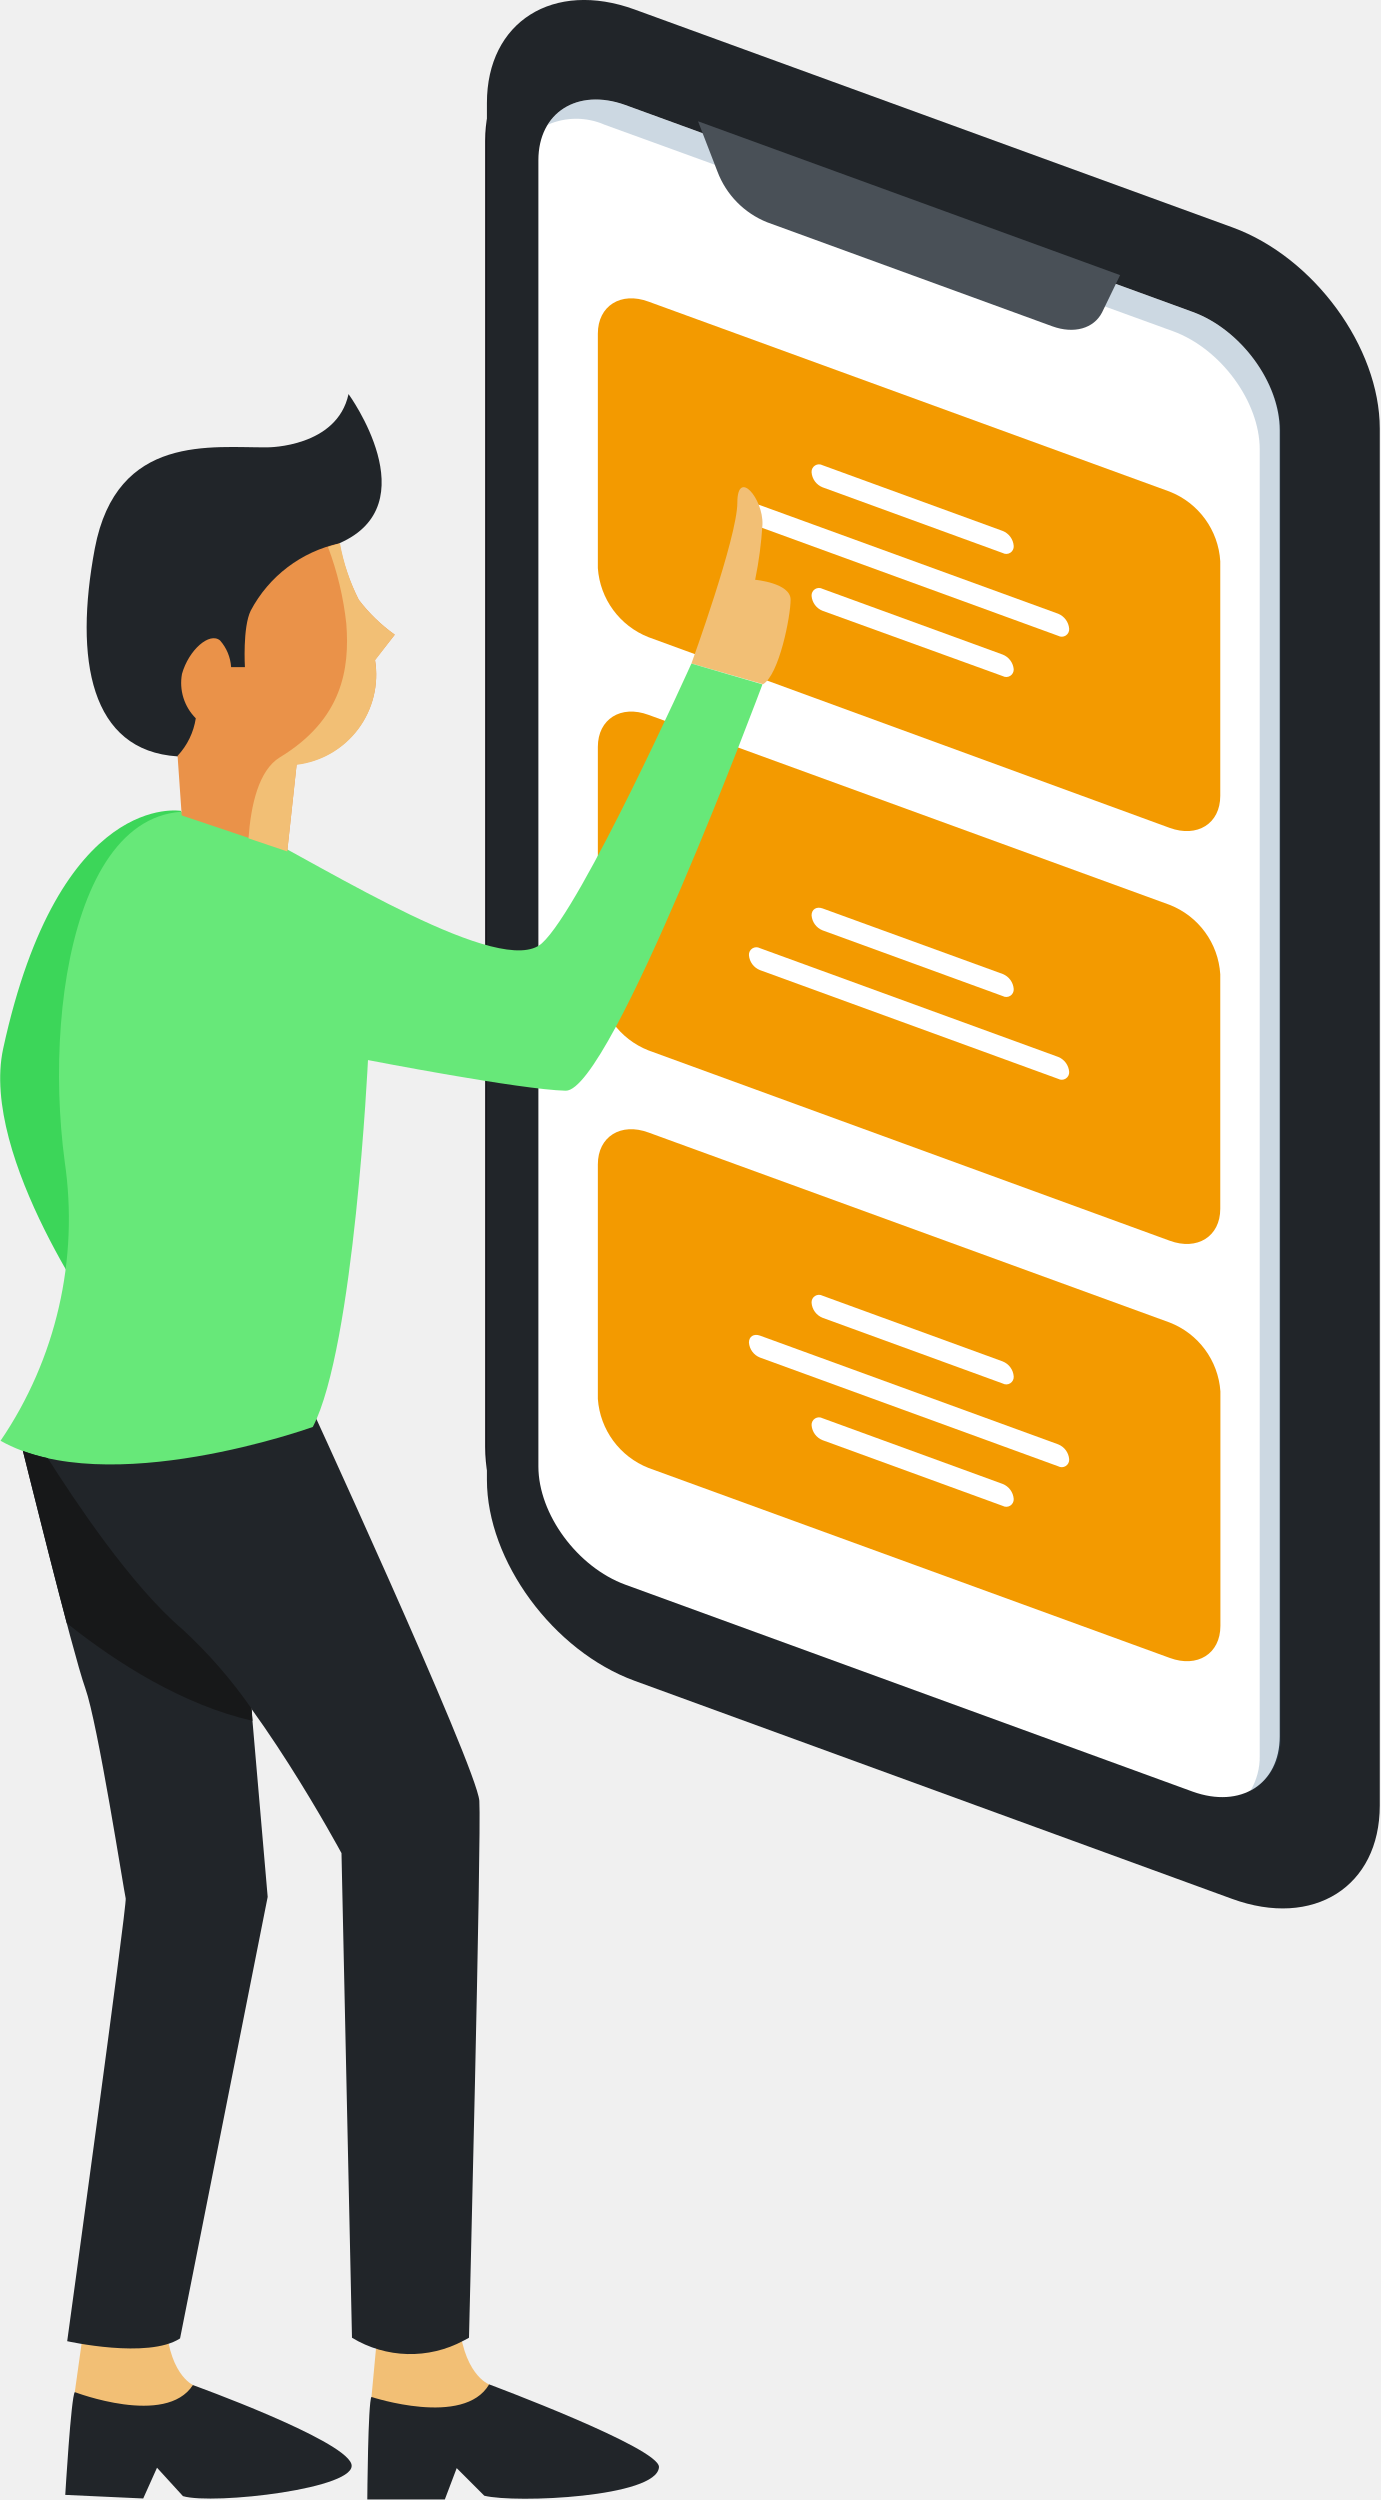
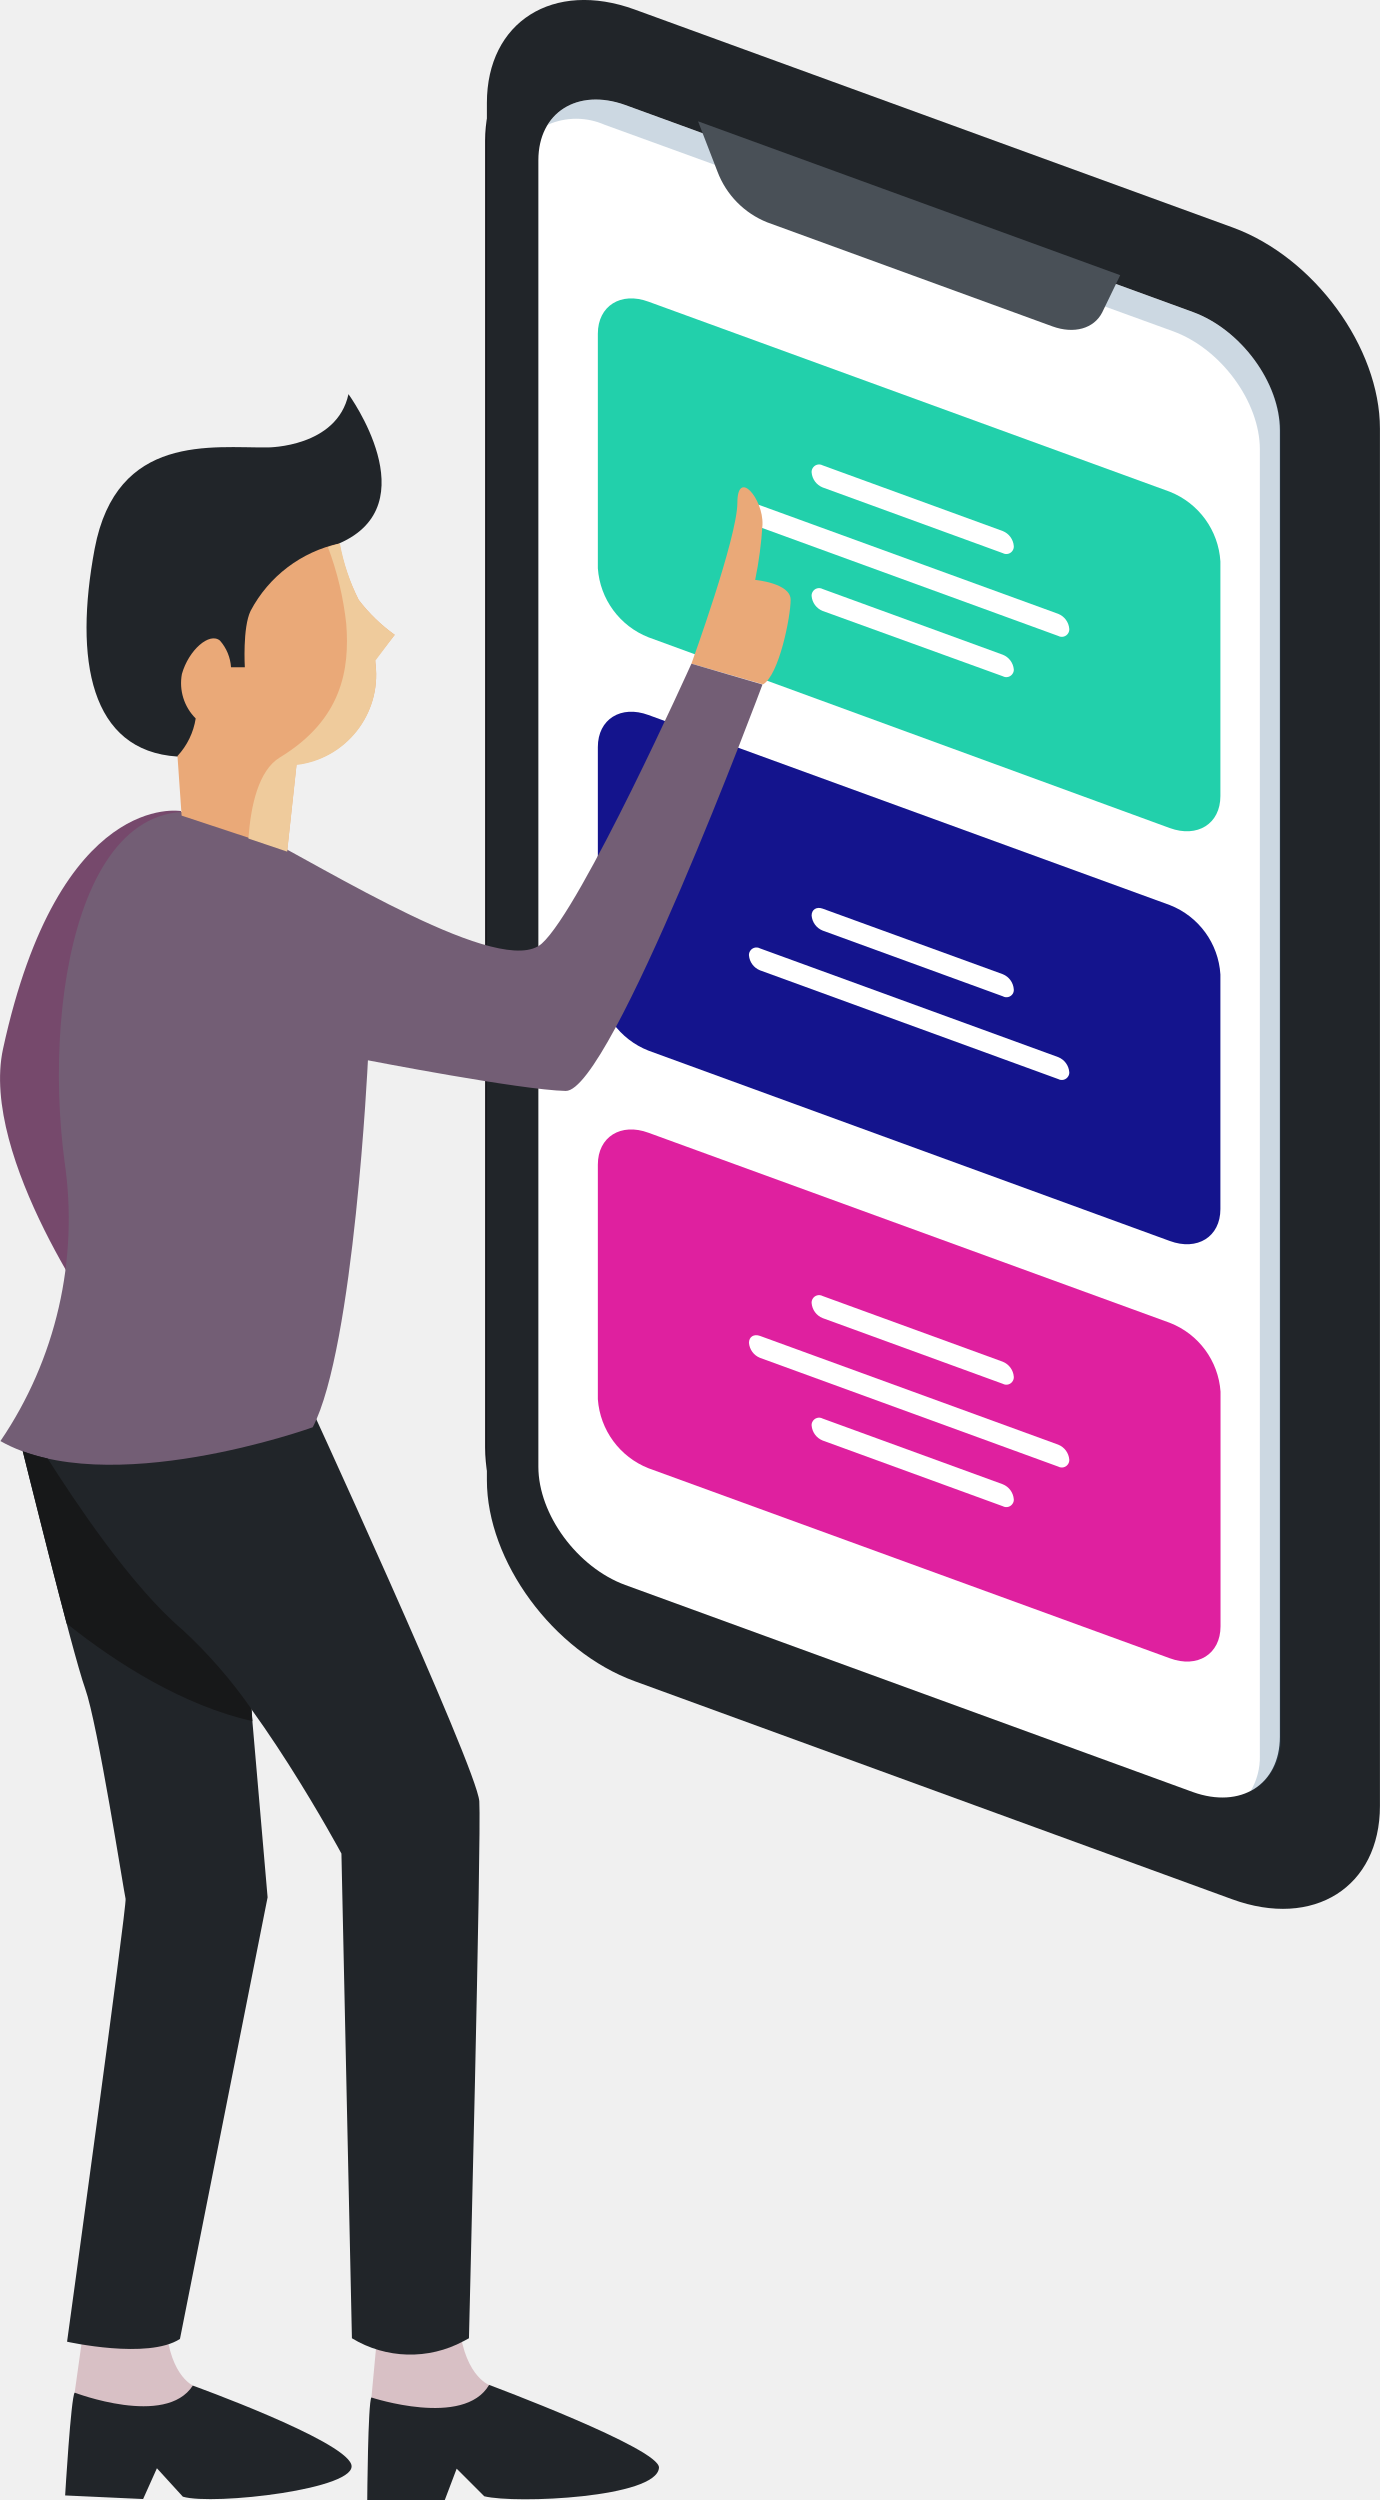
- <svg xmlns="http://www.w3.org/2000/svg" viewBox="0 0 100.04 181.19">
+ <svg xmlns="http://www.w3.org/2000/svg" id="Layer_1" data-name="Layer 1" viewBox="0 0 99.99 181.15">
  <defs>
-     <style>.cls-1{fill:#17161c;}.cls-2{fill:#212529;}.cls-3{fill:#fff;}.cls-4{fill:#34648c;opacity:0.25;}.cls-5{fill:#495057;}.cls-6{fill:#f39a00;}.cls-7{fill:#f2bf75;}.cls-8{fill:#3cd659;}.cls-9{fill:#67e879;}.cls-10{fill:#ea9249;}.cls-11{fill:#171819;}</style>
+     <style>.ap-1{fill:#17161c;}.ap-2{fill:#212529;}.ap-3{fill:#fff;}.ap-4{fill:#34648c;opacity:0.25;isolation:isolate;}.ap-5{fill:#495057;}.ap-6{fill:#22d0ab;}.ap-7{fill:#14148d;}.ap-8{fill:#df209f;}.ap-9{fill:#d8c0c5;}.ap-10{fill:#76496c;}.ap-11{fill:#eaa978;}.ap-12{fill:#735e75;}.ap-13{fill:#efcb9c;}.ap-14{fill:#171819;}</style>
  </defs>
-   <g id="Layer_2" data-name="Layer 2">
-     <g id="OBJECTS">
-       <path class="cls-1" d="M45.32,118.69c-5.6-2-10.16-8.24-10.16-13.82V10.2c0-5.58,4.56-8.45,10.16-6.41l41.13,15c5.6,2,10.15,8.24,10.15,13.82v94.67c0,5.58-4.55,8.46-10.15,6.41Z" />
-       <path class="cls-2" d="M46,121.82c-5.9-2.15-10.71-8.69-10.71-14.57V7.46c0-5.89,4.81-8.92,10.71-6.77l43.35,15.8C95.24,18.65,100,25.18,100,31.06v99.8c0,5.88-4.8,8.92-10.71,6.76Z" />
-       <path class="cls-3" d="M45.32,114.85c-3.47-1.27-6.3-5.11-6.3-8.57V11.61c0-3.46,2.83-5.25,6.3-4l41.13,15c3.47,1.27,6.3,5.11,6.3,8.57v94.67c0,3.46-2.83,5.25-6.31,4Z" />
-       <path class="cls-4" d="M86.45,22.62l-41.13-15c-2.46-.9-4.59-.26-5.62,1.42a5.13,5.13,0,0,1,4.12,0L85,24c3.47,1.26,6.3,5.11,6.3,8.57v94.67a4.78,4.78,0,0,1-.68,2.56,4.17,4.17,0,0,0,2.18-3.94V31.19C92.75,27.73,89.92,23.89,86.45,22.62Z" />
-       <path class="cls-5" d="M81.18,19.94,50.59,8.79,52,12.44a6.38,6.38,0,0,0,3.6,3.67l20.67,7.54c1.57.57,3,.16,3.6-1Z" />
-       <path class="cls-6" d="M84.77,35.63,47,21.86c-2-.74-3.67.3-3.67,2.32v17a5.81,5.81,0,0,0,3.67,5L84.77,60c2,.73,3.67-.3,3.67-2.32v-17A5.8,5.8,0,0,0,84.77,35.63Z" />
-       <path class="cls-6" d="M84.77,65.58,47,51.81c-2-.74-3.67.3-3.67,2.32v17a5.81,5.81,0,0,0,3.67,5L84.77,89.92c2,.74,3.67-.3,3.67-2.31v-17A5.79,5.79,0,0,0,84.77,65.58Z" />
-       <path class="cls-6" d="M84.77,95.85,47,82.08c-2-.74-3.67.29-3.67,2.31v17a5.82,5.82,0,0,0,3.67,5l37.78,13.77c2,.74,3.67-.3,3.67-2.32v-17A5.79,5.79,0,0,0,84.77,95.85Z" />
-       <path class="cls-3" d="M72.67,38.48,59.62,33.72a.54.54,0,0,0-.8.51h0a1.27,1.27,0,0,0,.8,1.09l13.05,4.76a.54.54,0,0,0,.8-.51h0A1.27,1.27,0,0,0,72.67,38.48Z" />
-       <path class="cls-3" d="M72.67,47.44,59.62,42.68a.54.54,0,0,0-.8.51h0a1.27,1.27,0,0,0,.8,1.08L72.67,49a.54.54,0,0,0,.8-.5h0A1.27,1.27,0,0,0,72.67,47.44Z" />
-       <path class="cls-3" d="M76.69,44.48,55.08,36.61c-.44-.16-.8.06-.8.5h0a1.27,1.27,0,0,0,.8,1.09l21.61,7.88a.54.54,0,0,0,.8-.51h0A1.29,1.29,0,0,0,76.69,44.48Z" />
-       <path class="cls-3" d="M72.67,70.59,59.62,65.84c-.44-.16-.8.06-.8.5h0a1.27,1.27,0,0,0,.8,1.09l13.05,4.76a.54.54,0,0,0,.8-.51h0A1.27,1.27,0,0,0,72.67,70.59Z" />
-       <path class="cls-3" d="M76.69,76.6,55.08,68.72a.54.54,0,0,0-.8.51h0a1.27,1.27,0,0,0,.8,1.08l21.61,7.88a.54.54,0,0,0,.8-.5h0A1.27,1.27,0,0,0,76.69,76.6Z" />
-       <path class="cls-3" d="M72.67,98.67,59.62,93.91a.54.54,0,0,0-.8.51h0a1.27,1.27,0,0,0,.8,1.09l13.05,4.76a.54.54,0,0,0,.8-.51h0A1.27,1.27,0,0,0,72.67,98.67Z" />
-       <path class="cls-3" d="M72.67,107.55l-13.05-4.76a.54.54,0,0,0-.8.5h0a1.27,1.27,0,0,0,.8,1.09l13.05,4.76a.54.54,0,0,0,.8-.5h0A1.27,1.27,0,0,0,72.67,107.55Z" />
-       <path class="cls-3" d="M76.69,104.68,55.08,96.8c-.44-.16-.8.06-.8.5h0a1.27,1.27,0,0,0,.8,1.09l21.61,7.88a.54.54,0,0,0,.8-.51h0A1.27,1.27,0,0,0,76.69,104.68Z" />
-       <path class="cls-7" d="M35.45,172.81s-2-.71-2.22-5.05H27.48l-.56,6,4.29,3.58L35,175.43Z" />
-       <path class="cls-2" d="M26.92,173.72s6.71,2.22,8.53-.91c0,0,12.4,4.62,12.31,6-.14,2.18-10.39,2.63-12.66,2.07l-2-2-.86,2.27H26.62S26.67,174.07,26.92,173.72Z" />
-       <path class="cls-7" d="M14,172.86s-1.93-.8-2-5.15l-5.75-.26-.83,5.92,4.12,3.78,3.82-1.69Z" />
-       <path class="cls-2" d="M5.42,173.37s6.6,2.53,8.56-.51c0,0,10.85,3.91,11.48,5.7s-10,3-12.2,2.35l-1.88-2.06-1,2.23-5.65-.26S5.15,173.71,5.42,173.37Z" />
-       <path class="cls-2" d="M1.54,104.68s3.73,15.14,4.64,17.67S9,137.18,9.11,137.59s-4.24,32.09-4.24,32.09,5.85,1.31,8.18-.2l6.35-32L16.68,106Z" />
-       <path class="cls-2" d="M2.35,103.88s5.75,9.84,10.9,14.23,11.5,16.2,11.5,16.2l.76,35.12h0a8.14,8.14,0,0,0,8.09.21l.39-.21s.91-36.49.75-38.91-13-30.28-13-30.28Z" />
-       <path class="cls-2" d="M24.6,39.38S20.1,55.29,12.87,54.82c-6.33-.4-7.51-7-6-15.06,1.59-8.4,8.53-7.29,12.56-7.34,0,0,5,0,5.83-3.86,0,0,5.83,8-.68,10.82" />
-       <path class="cls-8" d="M13.12,58.77S4.31,57.21.23,76c-1.71,7.9,7.26,20.29,7.26,20.29l9.39-18.07Z" />
-       <path class="cls-7" d="M50.11,48.09s3.33-9.16,3.33-11.66,1.89-.3,1.82,1.59a28.48,28.48,0,0,1-.53,4s2.57.23,2.57,1.44-.83,5.45-2,6.13Z" />
-       <path class="cls-9" d="M18,60.05c5.85,3,18.39,10.9,21.27,8.32S50.11,48.09,50.11,48.09l5.15,1.51S44.26,79.12,41,79.05s-14.33-2.22-14.33-2.22-1,20.84-4,26.59c0,0-14.91,5.38-22.63,1A28.59,28.59,0,0,0,4.69,84.19C3,71.59,6.32,54,18,60.05Z" />
-       <path class="cls-10" d="M24.6,39.38A15.27,15.27,0,0,0,26,43.47,12.15,12.15,0,0,0,28.61,46l-1.43,1.82a6.55,6.55,0,0,1-5.68,7.57l-.68,6.28-7.65-2.57-.3-4.32a5.11,5.11,0,0,0,1.32-2.72,3.63,3.63,0,0,1-1-3.22c.49-1.74,2-3.06,2.76-2.42a3.22,3.22,0,0,1,.8,1.93h1s-.17-2.88.42-4.09A9.56,9.56,0,0,1,24.6,39.38Z" />
-       <path class="cls-7" d="M20.82,61.71l.68-6.28a6.55,6.55,0,0,0,5.68-7.57L28.61,46A12.15,12.15,0,0,1,26,43.47a15.27,15.27,0,0,1-1.36-4.09c-.31.07-.58.17-.87.26a22.67,22.67,0,0,1,1.33,5.57c.25,3.25-.27,6.92-4.82,9.68-1.54.94-2.1,3.49-2.27,5.87Z" />
-       <path class="cls-11" d="M18.3,124.72c-5-1.14-9.79-4.15-13.46-7.08-1.2-4.54-2.74-10.74-3.18-12.48a14.44,14.44,0,0,0,1.8.52c1.91,3,6,9.21,9.78,12.42a34.68,34.68,0,0,1,5,5.75Z" />
-     </g>
+   <g id="OBJECTS">
+     <path class="ap-1" d="M45.32,118.69c-5.6-2-10.16-8.24-10.16-13.82V10.2c0-5.58,4.56-8.45,10.16-6.41l41.13,15c5.6,2,10.15,8.24,10.15,13.82v94.67c0,5.58-4.55,8.46-10.15,6.41Z" transform="translate(-0.01 0)" />
+     <path class="ap-2" d="M46,121.82c-5.9-2.15-10.71-8.69-10.71-14.57V7.46C35.29,1.57,40.1-1.46,46,.69l43.35,15.8C95.24,18.65,100,25.18,100,31.06v99.8c0,5.88-4.8,8.92-10.71,6.76Z" transform="translate(-0.01 0)" />
+     <path class="ap-3" d="M45.32,114.85c-3.47-1.27-6.3-5.11-6.3-8.57V11.61c0-3.46,2.83-5.25,6.3-4l41.13,15c3.47,1.27,6.3,5.11,6.3,8.57v94.67c0,3.46-2.83,5.25-6.31,4Z" transform="translate(-0.01 0)" />
+     <path class="ap-4" d="M86.45,22.62l-41.13-15c-2.46-.9-4.59-.26-5.62,1.42a5.1,5.1,0,0,1,4.12,0L85,24c3.47,1.26,6.3,5.11,6.3,8.57v94.67a4.8,4.8,0,0,1-.68,2.56,4.16,4.16,0,0,0,2.18-3.94V31.19C92.75,27.73,89.92,23.89,86.45,22.62Z" transform="translate(-0.01 0)" />
+     <path class="ap-5" d="M81.18,19.94,50.59,8.79,52,12.44a6.38,6.38,0,0,0,3.6,3.67l20.67,7.54c1.57.57,3,.16,3.6-1Z" transform="translate(-0.01 0)" />
+     <path class="ap-6" d="M84.77,35.63,47,21.86c-2-.74-3.67.3-3.67,2.32v17a5.81,5.81,0,0,0,3.67,5L84.77,60c2,.73,3.67-.3,3.67-2.32v-17A5.82,5.82,0,0,0,84.77,35.63Z" transform="translate(-0.01 0)" />
+     <path class="ap-7" d="M84.77,65.58,47,51.81c-2-.74-3.67.3-3.67,2.32v17a5.81,5.81,0,0,0,3.67,5L84.77,89.92c2,.74,3.67-.3,3.67-2.31v-17A5.78,5.78,0,0,0,84.77,65.58Z" transform="translate(-0.01 0)" />
+     <path class="ap-8" d="M84.77,95.85,47,82.08c-2-.74-3.67.29-3.67,2.31v17a5.83,5.83,0,0,0,3.67,5l37.78,13.77c2,.74,3.67-.3,3.67-2.32v-17A5.79,5.79,0,0,0,84.77,95.85Z" transform="translate(-0.01 0)" />
+     <path class="ap-3" d="M72.67,38.48,59.62,33.72a.54.54,0,0,0-.73.21.53.53,0,0,0-.07.3h0a1.28,1.28,0,0,0,.8,1.09l13.05,4.76a.54.54,0,0,0,.73-.21.53.53,0,0,0,.07-.3h0A1.28,1.28,0,0,0,72.67,38.48Z" transform="translate(-0.01 0)" />
+     <path class="ap-3" d="M72.67,47.44,59.62,42.68a.54.54,0,0,0-.73.21.53.53,0,0,0-.07.3h0a1.28,1.28,0,0,0,.8,1.08L72.67,49a.54.54,0,0,0,.73-.21.5.5,0,0,0,.07-.29h0A1.27,1.27,0,0,0,72.67,47.44Z" transform="translate(-0.01 0)" />
+     <path class="ap-3" d="M76.69,44.48,55.08,36.61c-.44-.16-.8.06-.8.5h0a1.28,1.28,0,0,0,.8,1.09l21.61,7.88a.54.54,0,0,0,.73-.21.53.53,0,0,0,.07-.3h0A1.28,1.28,0,0,0,76.69,44.48Z" transform="translate(-0.01 0)" />
+     <path class="ap-3" d="M72.67,70.59,59.62,65.84c-.44-.16-.8.06-.8.5h0a1.28,1.28,0,0,0,.8,1.09l13.05,4.76A.54.54,0,0,0,73.4,72a.53.53,0,0,0,.07-.3h0A1.28,1.28,0,0,0,72.67,70.59Z" transform="translate(-0.01 0)" />
+     <path class="ap-3" d="M76.69,76.6,55.08,68.72a.54.54,0,0,0-.73.21.53.53,0,0,0-.07.3h0a1.28,1.28,0,0,0,.8,1.08l21.61,7.88a.54.54,0,0,0,.73-.21.5.5,0,0,0,.07-.29h0A1.28,1.28,0,0,0,76.69,76.6Z" transform="translate(-0.01 0)" />
+     <path class="ap-3" d="M72.67,98.67,59.62,93.91a.54.54,0,0,0-.73.21.53.53,0,0,0-.07.3h0a1.28,1.28,0,0,0,.8,1.09l13.05,4.76a.54.54,0,0,0,.73-.21.53.53,0,0,0,.07-.3h0A1.28,1.28,0,0,0,72.67,98.67Z" transform="translate(-0.01 0)" />
+     <path class="ap-3" d="M72.67,107.55l-13.05-4.76a.54.54,0,0,0-.73.21.5.5,0,0,0-.07.29h0a1.28,1.28,0,0,0,.8,1.09l13.05,4.76a.54.54,0,0,0,.73-.21.5.5,0,0,0,.07-.29h0A1.28,1.28,0,0,0,72.67,107.55Z" transform="translate(-0.01 0)" />
+     <path class="ap-3" d="M76.69,104.68,55.08,96.8c-.44-.16-.8.06-.8.5h0a1.28,1.28,0,0,0,.8,1.09l21.61,7.88a.54.54,0,0,0,.73-.21.53.53,0,0,0,.07-.3h0A1.28,1.28,0,0,0,76.69,104.68Z" transform="translate(-0.01 0)" />
+     <path class="ap-9" d="M35.45,172.81s-2-.71-2.22-5.05H27.48l-.56,6,4.29,3.58L35,175.43Z" transform="translate(-0.01 0)" />
+     <path class="ap-2" d="M26.92,173.72s6.71,2.22,8.53-.91c0,0,12.4,4.62,12.31,6-.14,2.18-10.39,2.63-12.66,2.07l-2-2-.86,2.27H26.62S26.67,174.07,26.92,173.72Z" transform="translate(-0.01 0)" />
+     <path class="ap-9" d="M14,172.86s-1.93-.8-2-5.15l-5.75-.26-.83,5.92,4.12,3.78,3.82-1.69Z" transform="translate(-0.01 0)" />
+     <path class="ap-2" d="M5.42,173.37s6.6,2.53,8.56-.51c0,0,10.85,3.91,11.48,5.7s-10,3-12.2,2.35l-1.88-2.06-1,2.23-5.65-.26S5.15,173.71,5.42,173.37Z" transform="translate(-0.01 0)" />
+     <path class="ap-2" d="M1.54,104.68s3.73,15.14,4.64,17.67S9,137.18,9.11,137.59s-4.24,32.09-4.24,32.09,5.85,1.31,8.18-.2l6.35-32L16.68,106Z" transform="translate(-0.01 0)" />
+     <path class="ap-2" d="M2.35,103.88s5.75,9.84,10.9,14.23,11.5,16.2,11.5,16.2l.76,35.12h0a8.14,8.14,0,0,0,8.09.21l.39-.21s.91-36.49.75-38.91-13-30.28-13-30.28Z" transform="translate(-0.01 0)" />
+     <path class="ap-2" d="M24.6,39.38S20.1,55.29,12.87,54.82c-6.33-.4-7.51-7-6-15.06,1.59-8.4,8.53-7.29,12.56-7.34,0,0,5,0,5.83-3.86,0,0,5.83,8-.68,10.82" transform="translate(-0.01 0)" />
+     <path class="ap-10" d="M13.12,58.77S4.31,57.21.23,76c-1.71,7.9,7.26,20.29,7.26,20.29l9.39-18.07Z" transform="translate(-0.01 0)" />
+     <path class="ap-11" d="M50.11,48.09s3.33-9.16,3.33-11.66,1.89-.3,1.82,1.59a28.45,28.45,0,0,1-.53,4s2.57.23,2.57,1.44-.83,5.45-2,6.13Z" transform="translate(-0.01 0)" />
+     <path class="ap-12" d="M18,60.05c5.85,3,18.39,10.9,21.27,8.32S50.11,48.09,50.11,48.09l5.15,1.51S44.26,79.12,41,79.05s-14.33-2.22-14.33-2.22-1,20.84-4,26.59c0,0-14.91,5.38-22.63,1A28.58,28.58,0,0,0,4.69,84.19C3,71.59,6.32,54,18,60.05Z" transform="translate(-0.01 0)" />
+     <path class="ap-11" d="M24.6,39.38A15.23,15.23,0,0,0,26,43.47,12.28,12.28,0,0,0,28.61,46l-1.43,1.82a6.55,6.55,0,0,1-5.4,7.53l-.28,0-.68,6.28L13.17,59.1l-.3-4.32a5.16,5.16,0,0,0,1.32-2.72,3.62,3.62,0,0,1-1-3.22c.49-1.74,2-3.06,2.76-2.42a3.23,3.23,0,0,1,.8,1.93h1s-.17-2.88.42-4.09A9.56,9.56,0,0,1,24.6,39.38Z" transform="translate(-0.01 0)" />
+     <path class="ap-13" d="M20.82,61.71l.68-6.28a6.55,6.55,0,0,0,5.72-7.29,2.7,2.7,0,0,0,0-.28L28.61,46A12.28,12.28,0,0,1,26,43.47a15.49,15.49,0,0,1-1.36-4.09c-.31.07-.58.17-.87.26a22.63,22.63,0,0,1,1.33,5.57c.25,3.25-.27,6.92-4.82,9.68-1.54.94-2.1,3.49-2.27,5.87Z" transform="translate(-0.01 0)" />
+     <path class="ap-14" d="M18.3,124.72c-5-1.14-9.79-4.15-13.46-7.08-1.2-4.54-2.74-10.74-3.18-12.48a14.21,14.21,0,0,0,1.8.52c1.91,3,6,9.21,9.78,12.42a35.09,35.09,0,0,1,5,5.75Z" transform="translate(-0.01 0)" />
  </g>
</svg>
